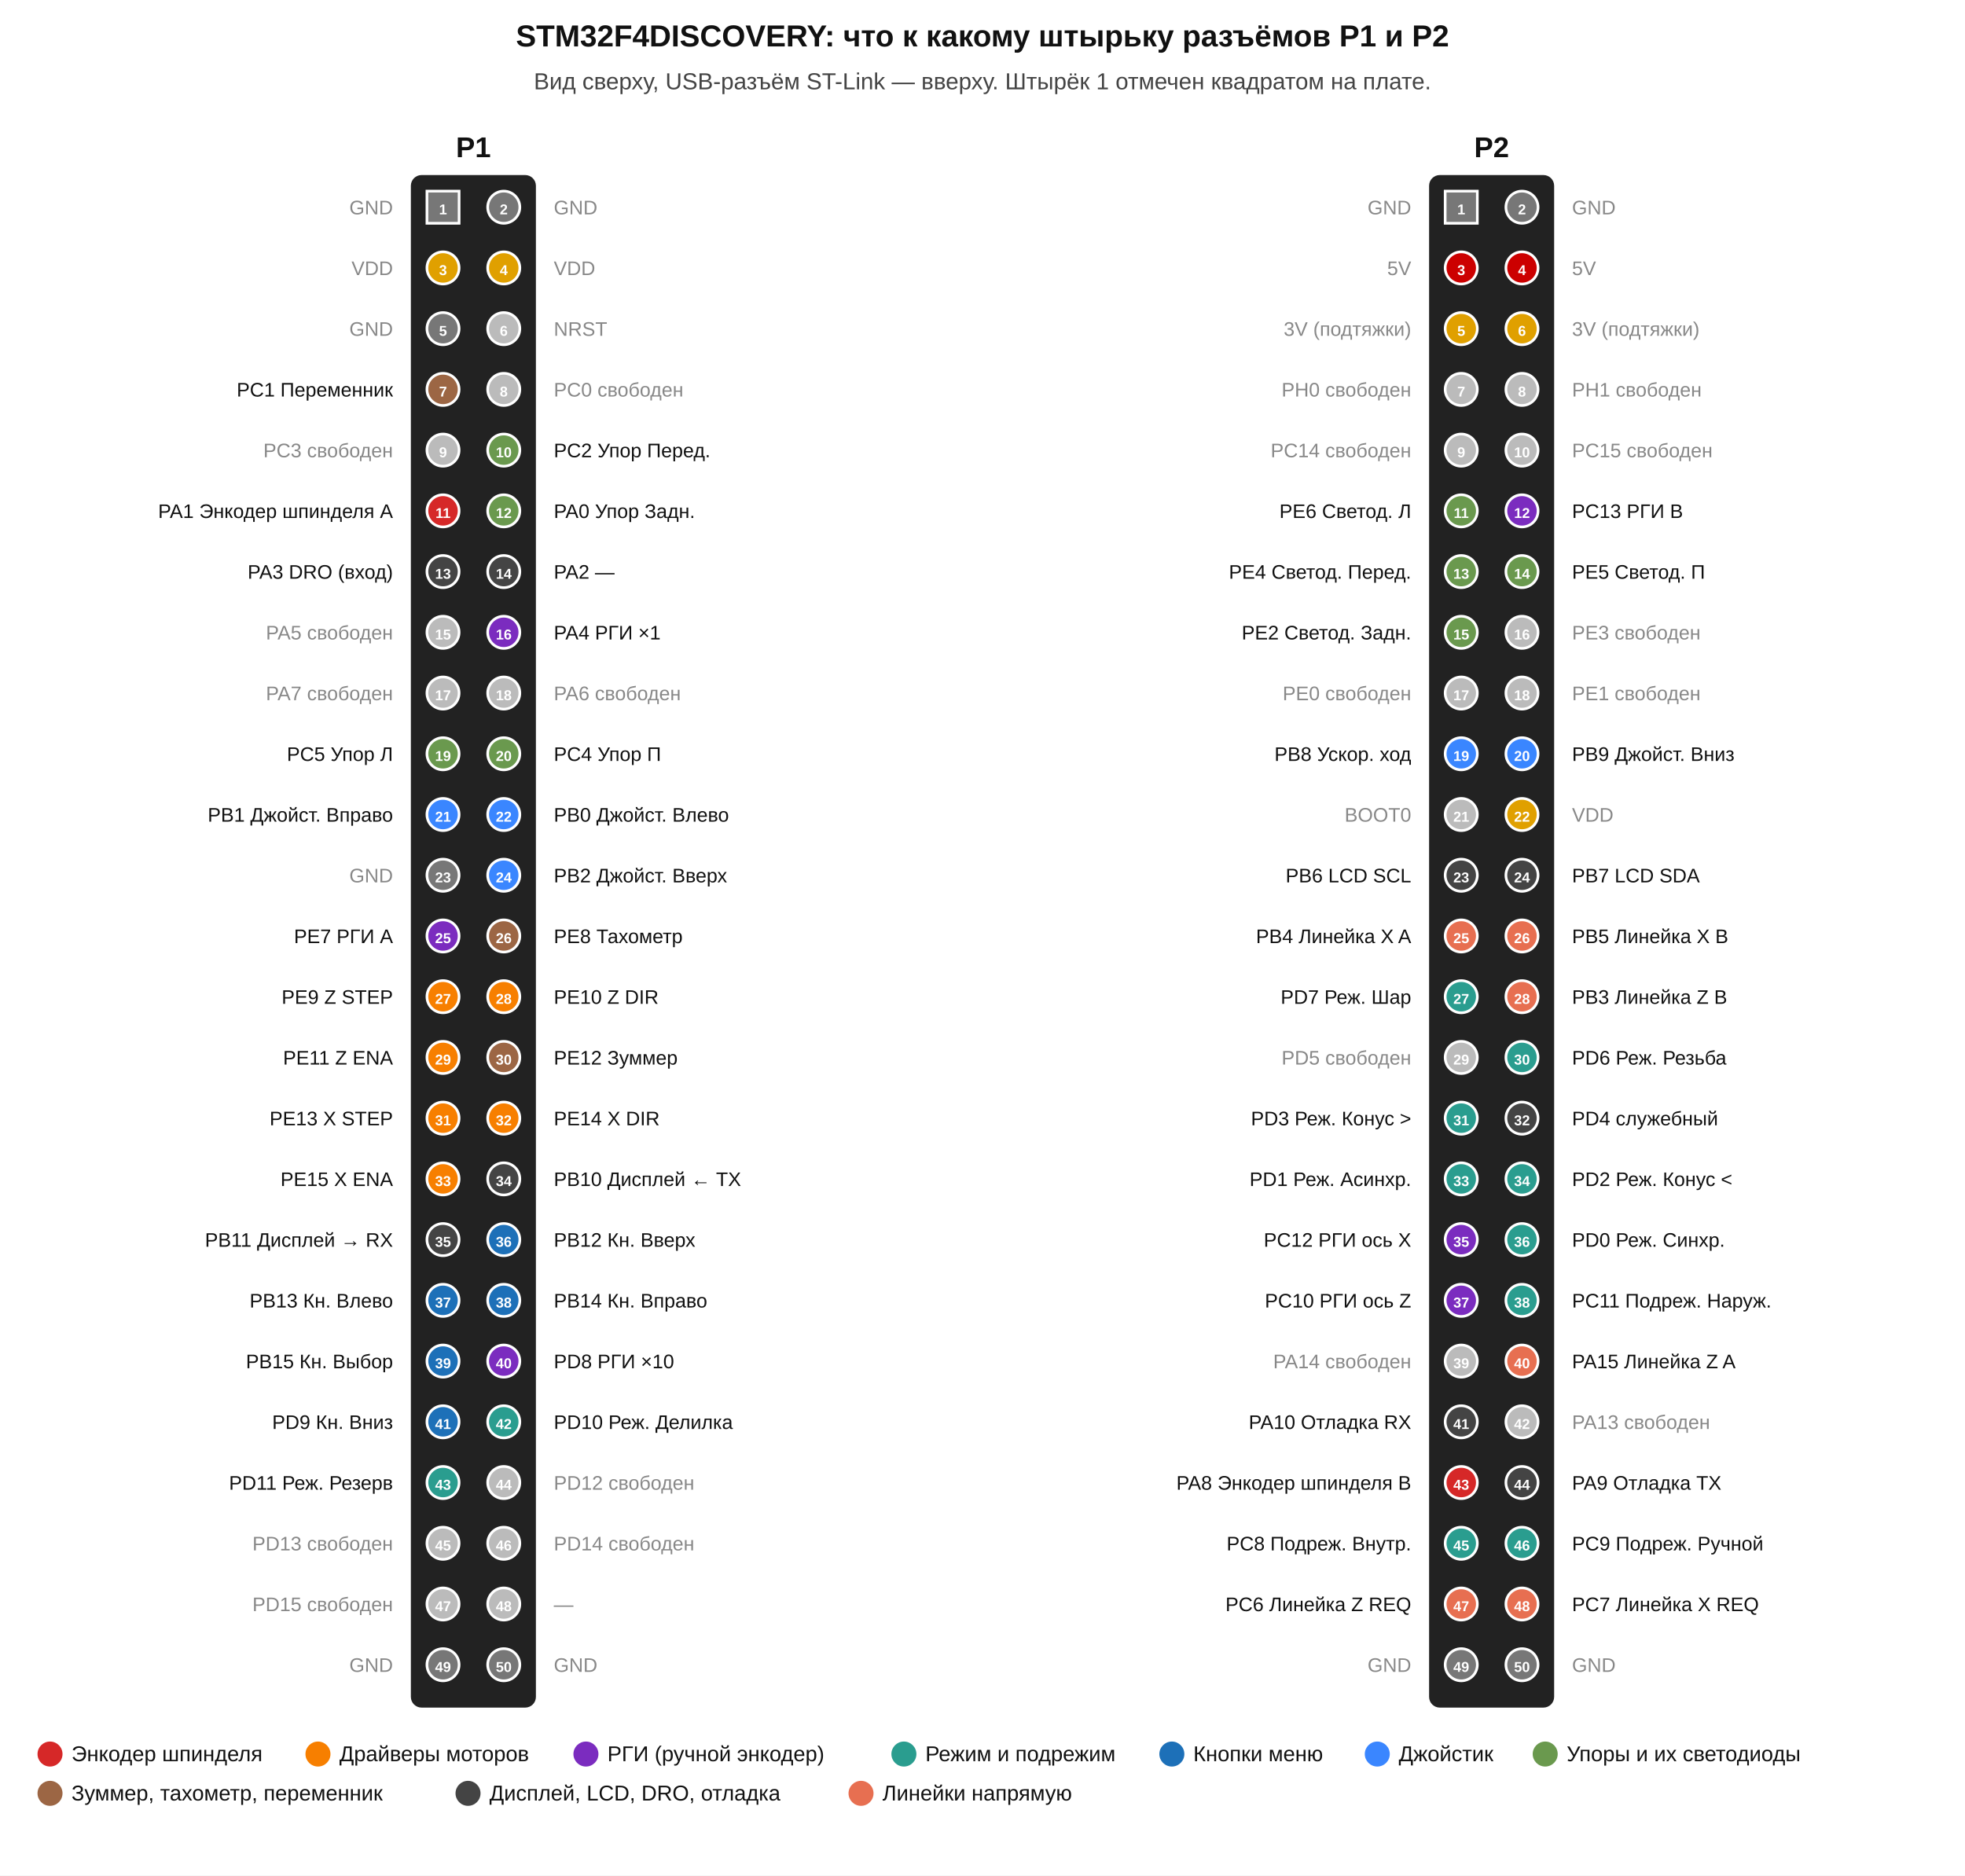
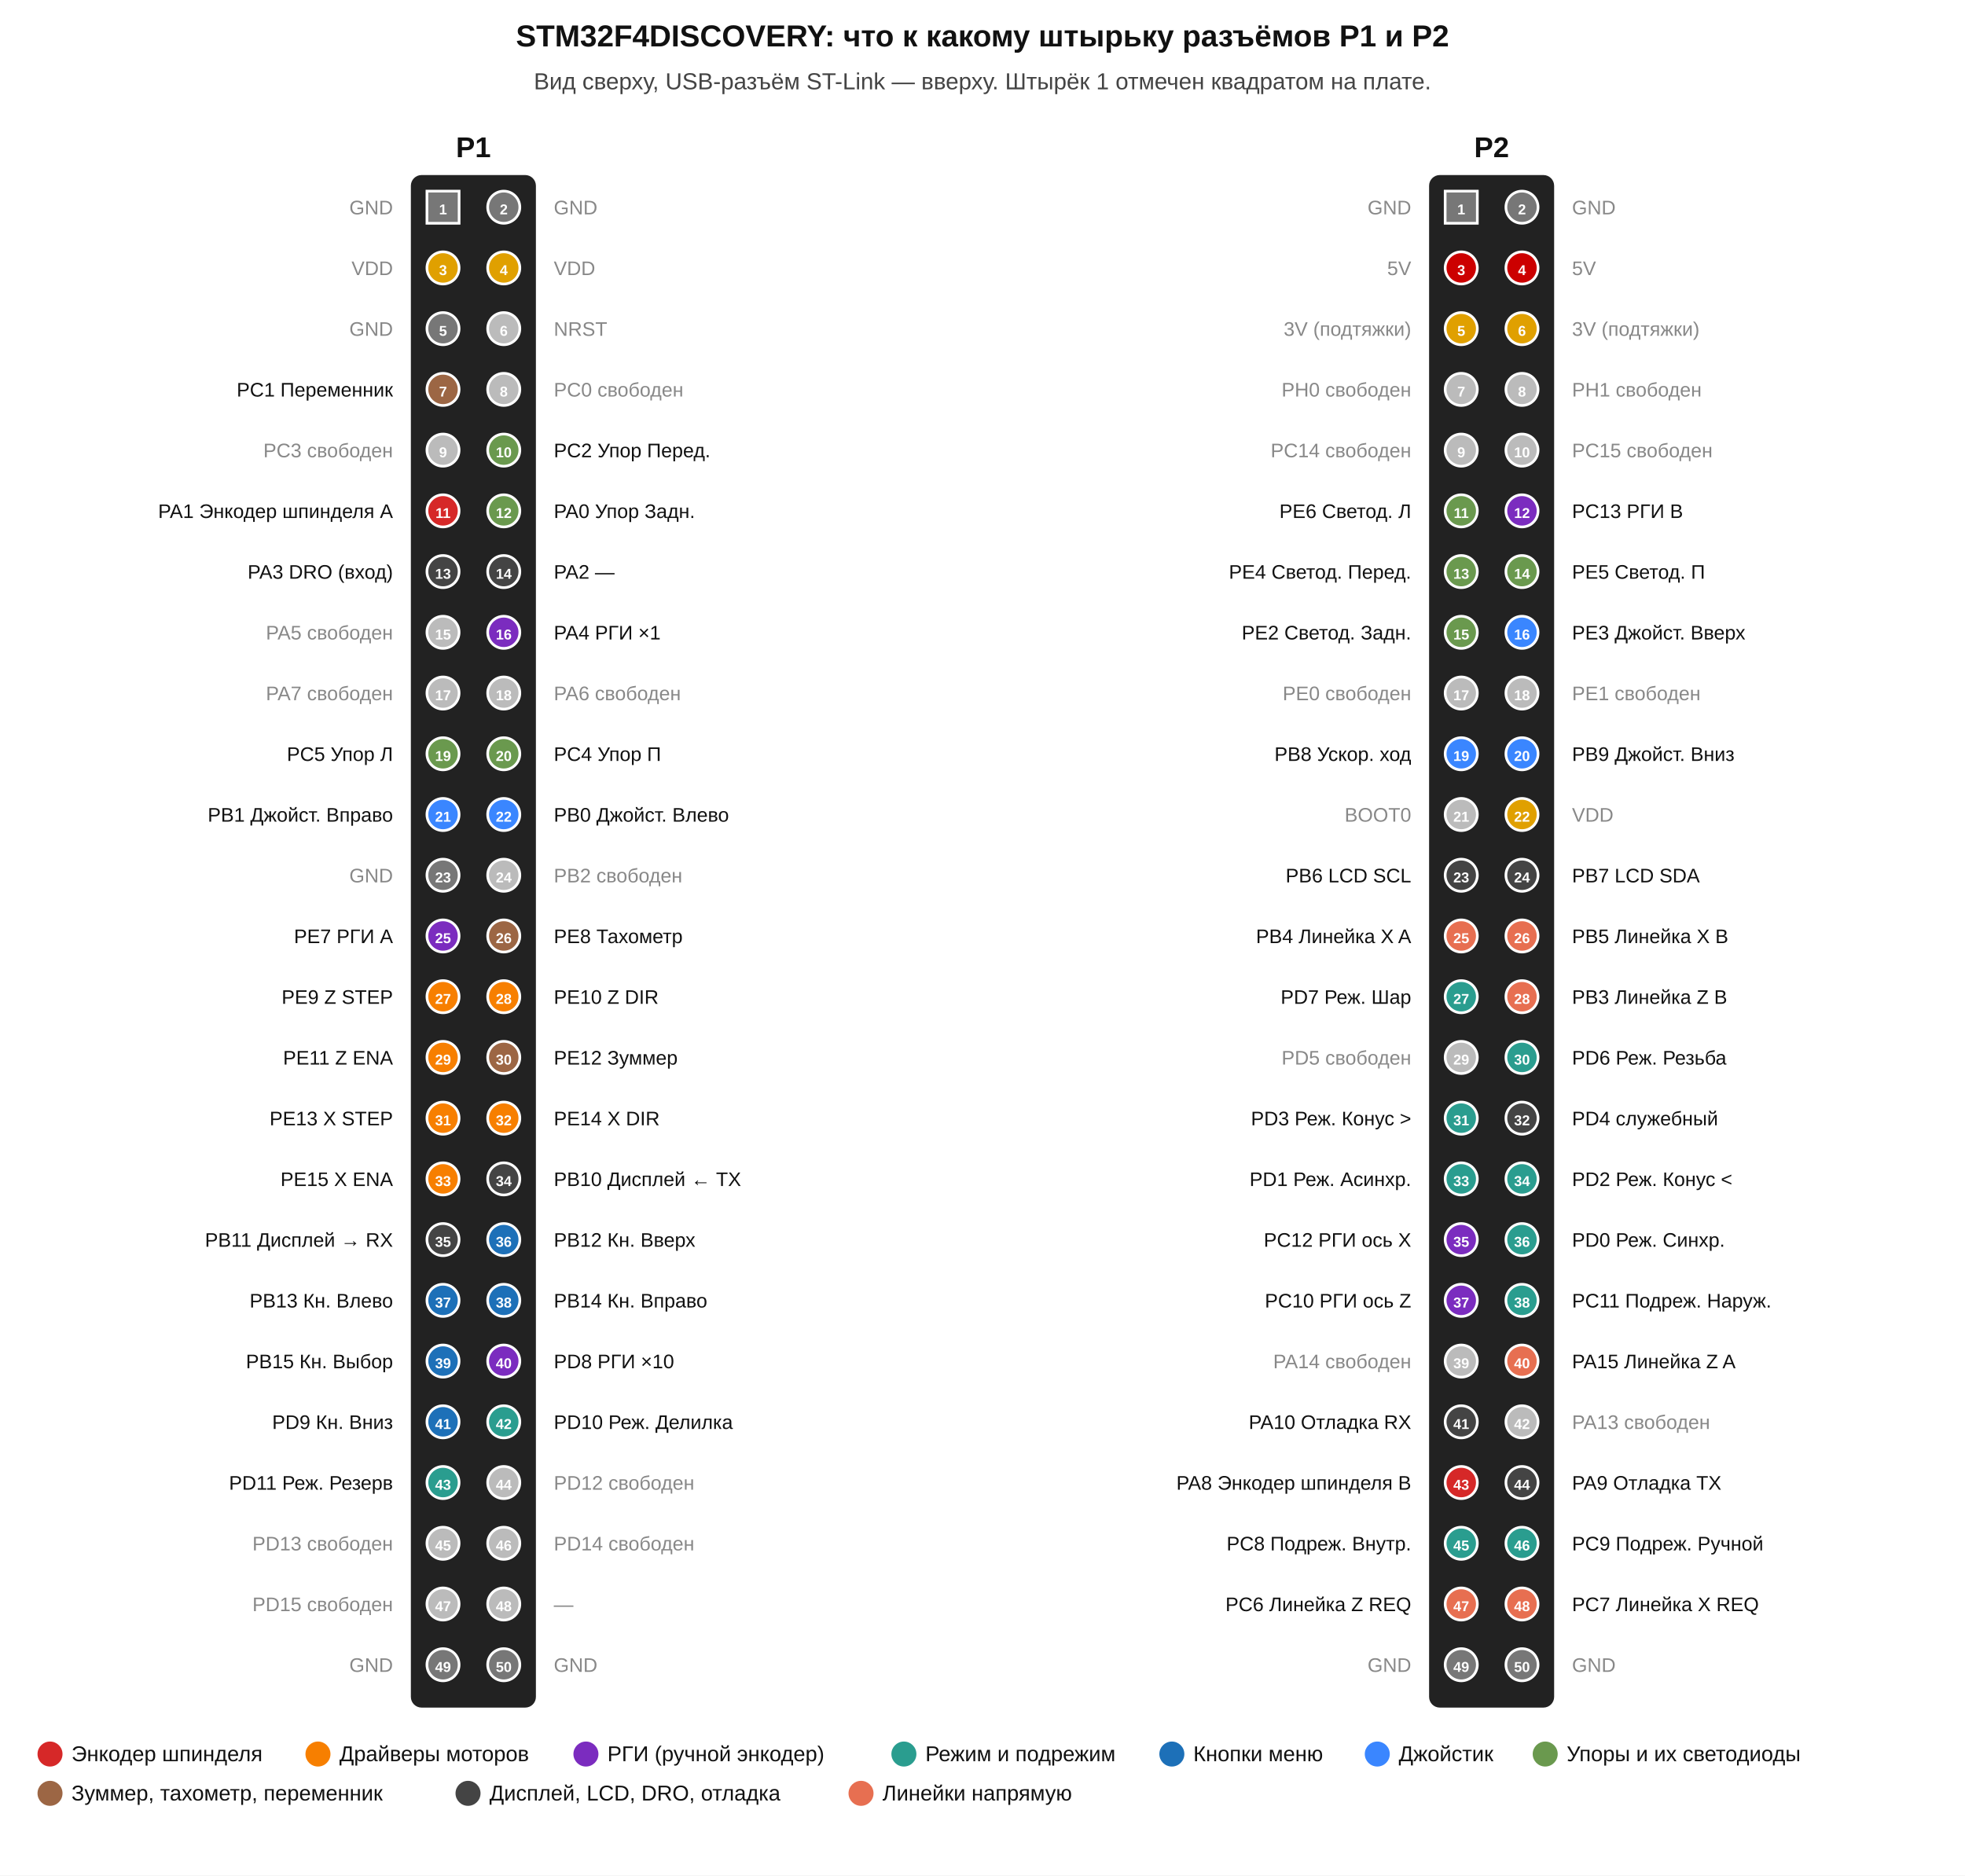
<svg xmlns="http://www.w3.org/2000/svg" width="1100" height="1050" viewBox="0 0 1100 1050">
  <rect width="100%" height="100%" fill="#fff" />
  <text x="550.0" y="26" font-family="Arial, sans-serif" font-size="17" font-weight="bold" text-anchor="middle" fill="#111">STM32F4DISCOVERY: что к какому штырьку разъёмов P1 и P2</text>
  <text x="550.0" y="50" font-family="Arial, sans-serif" font-size="13" text-anchor="middle" fill="#444">Вид сверху, USB-разъём ST-Link — вверху. Штырёк 1 отмечен квадратом на плате.</text>
  <rect x="230" y="98" width="70" height="858" rx="6" fill="#222" />
  <text x="265" y="88" font-family="Arial, sans-serif" font-size="16" font-weight="bold" text-anchor="middle" fill="#111">P1</text>
  <rect x="239" y="107" width="18" height="18" fill="#777" stroke="#fff" stroke-width="1.5" />
  <text x="248" y="120" font-family="Arial, sans-serif" font-size="8" font-weight="bold" text-anchor="middle" fill="#fff">1</text>
  <text x="220" y="120" font-family="Arial, sans-serif" font-size="11" text-anchor="end" fill="#888">GND</text>
  <circle cx="282" cy="116" r="9" fill="#777" stroke="#fff" stroke-width="1.5" />
  <text x="282" y="120" font-family="Arial, sans-serif" font-size="8" font-weight="bold" text-anchor="middle" fill="#fff">2</text>
  <text x="310" y="120" font-family="Arial, sans-serif" font-size="11" text-anchor="start" fill="#888">GND</text>
  <circle cx="248" cy="150" r="9" fill="#e0a000" stroke="#fff" stroke-width="1.5" />
  <text x="248" y="154" font-family="Arial, sans-serif" font-size="8" font-weight="bold" text-anchor="middle" fill="#fff">3</text>
  <text x="220" y="154" font-family="Arial, sans-serif" font-size="11" text-anchor="end" fill="#888">VDD</text>
  <circle cx="282" cy="150" r="9" fill="#e0a000" stroke="#fff" stroke-width="1.5" />
  <text x="282" y="154" font-family="Arial, sans-serif" font-size="8" font-weight="bold" text-anchor="middle" fill="#fff">4</text>
  <text x="310" y="154" font-family="Arial, sans-serif" font-size="11" text-anchor="start" fill="#888">VDD</text>
  <circle cx="248" cy="184" r="9" fill="#777" stroke="#fff" stroke-width="1.5" />
  <text x="248" y="188" font-family="Arial, sans-serif" font-size="8" font-weight="bold" text-anchor="middle" fill="#fff">5</text>
  <text x="220" y="188" font-family="Arial, sans-serif" font-size="11" text-anchor="end" fill="#888">GND</text>
  <circle cx="282" cy="184" r="9" fill="#bbb" stroke="#fff" stroke-width="1.5" />
  <text x="282" y="188" font-family="Arial, sans-serif" font-size="8" font-weight="bold" text-anchor="middle" fill="#fff">6</text>
  <text x="310" y="188" font-family="Arial, sans-serif" font-size="11" text-anchor="start" fill="#888">NRST</text>
  <circle cx="248" cy="218" r="9" fill="#9c6644" stroke="#fff" stroke-width="1.5" />
  <text x="248" y="222" font-family="Arial, sans-serif" font-size="8" font-weight="bold" text-anchor="middle" fill="#fff">7</text>
  <text x="220" y="222" font-family="Arial, sans-serif" font-size="11" text-anchor="end" fill="#111">PC1 Переменник</text>
  <circle cx="282" cy="218" r="9" fill="#bbb" stroke="#fff" stroke-width="1.5" />
  <text x="282" y="222" font-family="Arial, sans-serif" font-size="8" font-weight="bold" text-anchor="middle" fill="#fff">8</text>
  <text x="310" y="222" font-family="Arial, sans-serif" font-size="11" text-anchor="start" fill="#888">PC0 свободен</text>
  <circle cx="248" cy="252" r="9" fill="#bbb" stroke="#fff" stroke-width="1.5" />
  <text x="248" y="256" font-family="Arial, sans-serif" font-size="8" font-weight="bold" text-anchor="middle" fill="#fff">9</text>
  <text x="220" y="256" font-family="Arial, sans-serif" font-size="11" text-anchor="end" fill="#888">PC3 свободен</text>
  <circle cx="282" cy="252" r="9" fill="#6a994e" stroke="#fff" stroke-width="1.5" />
  <text x="282" y="256" font-family="Arial, sans-serif" font-size="8" font-weight="bold" text-anchor="middle" fill="#fff">10</text>
  <text x="310" y="256" font-family="Arial, sans-serif" font-size="11" text-anchor="start" fill="#111">PC2 Упор Перед.</text>
  <circle cx="248" cy="286" r="9" fill="#d62828" stroke="#fff" stroke-width="1.5" />
  <text x="248" y="290" font-family="Arial, sans-serif" font-size="8" font-weight="bold" text-anchor="middle" fill="#fff">11</text>
  <text x="220" y="290" font-family="Arial, sans-serif" font-size="11" text-anchor="end" fill="#111">PA1 Энкодер шпинделя A</text>
  <circle cx="282" cy="286" r="9" fill="#6a994e" stroke="#fff" stroke-width="1.5" />
  <text x="282" y="290" font-family="Arial, sans-serif" font-size="8" font-weight="bold" text-anchor="middle" fill="#fff">12</text>
  <text x="310" y="290" font-family="Arial, sans-serif" font-size="11" text-anchor="start" fill="#111">PA0 Упор Задн.</text>
  <circle cx="248" cy="320" r="9" fill="#444444" stroke="#fff" stroke-width="1.5" />
  <text x="248" y="324" font-family="Arial, sans-serif" font-size="8" font-weight="bold" text-anchor="middle" fill="#fff">13</text>
  <text x="220" y="324" font-family="Arial, sans-serif" font-size="11" text-anchor="end" fill="#111">PA3 DRO (вход)</text>
  <circle cx="282" cy="320" r="9" fill="#444444" stroke="#fff" stroke-width="1.5" />
  <text x="282" y="324" font-family="Arial, sans-serif" font-size="8" font-weight="bold" text-anchor="middle" fill="#fff">14</text>
  <text x="310" y="324" font-family="Arial, sans-serif" font-size="11" text-anchor="start" fill="#111">PA2 —</text>
  <circle cx="248" cy="354" r="9" fill="#bbb" stroke="#fff" stroke-width="1.5" />
  <text x="248" y="358" font-family="Arial, sans-serif" font-size="8" font-weight="bold" text-anchor="middle" fill="#fff">15</text>
  <text x="220" y="358" font-family="Arial, sans-serif" font-size="11" text-anchor="end" fill="#888">PA5 свободен</text>
  <circle cx="282" cy="354" r="9" fill="#7b2cbf" stroke="#fff" stroke-width="1.5" />
  <text x="282" y="358" font-family="Arial, sans-serif" font-size="8" font-weight="bold" text-anchor="middle" fill="#fff">16</text>
  <text x="310" y="358" font-family="Arial, sans-serif" font-size="11" text-anchor="start" fill="#111">PA4 РГИ ×1</text>
  <circle cx="248" cy="388" r="9" fill="#bbb" stroke="#fff" stroke-width="1.5" />
  <text x="248" y="392" font-family="Arial, sans-serif" font-size="8" font-weight="bold" text-anchor="middle" fill="#fff">17</text>
  <text x="220" y="392" font-family="Arial, sans-serif" font-size="11" text-anchor="end" fill="#888">PA7 свободен</text>
  <circle cx="282" cy="388" r="9" fill="#bbb" stroke="#fff" stroke-width="1.5" />
  <text x="282" y="392" font-family="Arial, sans-serif" font-size="8" font-weight="bold" text-anchor="middle" fill="#fff">18</text>
  <text x="310" y="392" font-family="Arial, sans-serif" font-size="11" text-anchor="start" fill="#888">PA6 свободен</text>
  <circle cx="248" cy="422" r="9" fill="#6a994e" stroke="#fff" stroke-width="1.5" />
  <text x="248" y="426" font-family="Arial, sans-serif" font-size="8" font-weight="bold" text-anchor="middle" fill="#fff">19</text>
  <text x="220" y="426" font-family="Arial, sans-serif" font-size="11" text-anchor="end" fill="#111">PC5 Упор Л</text>
  <circle cx="282" cy="422" r="9" fill="#6a994e" stroke="#fff" stroke-width="1.5" />
  <text x="282" y="426" font-family="Arial, sans-serif" font-size="8" font-weight="bold" text-anchor="middle" fill="#fff">20</text>
  <text x="310" y="426" font-family="Arial, sans-serif" font-size="11" text-anchor="start" fill="#111">PC4 Упор П</text>
  <circle cx="248" cy="456" r="9" fill="#3a86ff" stroke="#fff" stroke-width="1.5" />
  <text x="248" y="460" font-family="Arial, sans-serif" font-size="8" font-weight="bold" text-anchor="middle" fill="#fff">21</text>
  <text x="220" y="460" font-family="Arial, sans-serif" font-size="11" text-anchor="end" fill="#111">PB1 Джойст. Вправо</text>
  <circle cx="282" cy="456" r="9" fill="#3a86ff" stroke="#fff" stroke-width="1.5" />
  <text x="282" y="460" font-family="Arial, sans-serif" font-size="8" font-weight="bold" text-anchor="middle" fill="#fff">22</text>
  <text x="310" y="460" font-family="Arial, sans-serif" font-size="11" text-anchor="start" fill="#111">PB0 Джойст. Влево</text>
  <circle cx="248" cy="490" r="9" fill="#777" stroke="#fff" stroke-width="1.5" />
  <text x="248" y="494" font-family="Arial, sans-serif" font-size="8" font-weight="bold" text-anchor="middle" fill="#fff">23</text>
  <text x="220" y="494" font-family="Arial, sans-serif" font-size="11" text-anchor="end" fill="#888">GND</text>
-   <circle cx="282" cy="490" r="9" fill="#3a86ff" stroke="#fff" stroke-width="1.5" />
+   <circle cx="282" cy="490" r="9" fill="#bbb" stroke="#fff" stroke-width="1.5" />
  <text x="282" y="494" font-family="Arial, sans-serif" font-size="8" font-weight="bold" text-anchor="middle" fill="#fff">24</text>
-   <text x="310" y="494" font-family="Arial, sans-serif" font-size="11" text-anchor="start" fill="#111">PB2 Джойст. Вверх</text>
+   <text x="310" y="494" font-family="Arial, sans-serif" font-size="11" text-anchor="start" fill="#888">PB2 свободен</text>
  <circle cx="248" cy="524" r="9" fill="#7b2cbf" stroke="#fff" stroke-width="1.5" />
  <text x="248" y="528" font-family="Arial, sans-serif" font-size="8" font-weight="bold" text-anchor="middle" fill="#fff">25</text>
  <text x="220" y="528" font-family="Arial, sans-serif" font-size="11" text-anchor="end" fill="#111">PE7 РГИ A</text>
  <circle cx="282" cy="524" r="9" fill="#9c6644" stroke="#fff" stroke-width="1.5" />
  <text x="282" y="528" font-family="Arial, sans-serif" font-size="8" font-weight="bold" text-anchor="middle" fill="#fff">26</text>
  <text x="310" y="528" font-family="Arial, sans-serif" font-size="11" text-anchor="start" fill="#111">PE8 Тахометр</text>
  <circle cx="248" cy="558" r="9" fill="#f77f00" stroke="#fff" stroke-width="1.5" />
  <text x="248" y="562" font-family="Arial, sans-serif" font-size="8" font-weight="bold" text-anchor="middle" fill="#fff">27</text>
  <text x="220" y="562" font-family="Arial, sans-serif" font-size="11" text-anchor="end" fill="#111">PE9 Z STEP</text>
  <circle cx="282" cy="558" r="9" fill="#f77f00" stroke="#fff" stroke-width="1.5" />
  <text x="282" y="562" font-family="Arial, sans-serif" font-size="8" font-weight="bold" text-anchor="middle" fill="#fff">28</text>
  <text x="310" y="562" font-family="Arial, sans-serif" font-size="11" text-anchor="start" fill="#111">PE10 Z DIR</text>
  <circle cx="248" cy="592" r="9" fill="#f77f00" stroke="#fff" stroke-width="1.5" />
  <text x="248" y="596" font-family="Arial, sans-serif" font-size="8" font-weight="bold" text-anchor="middle" fill="#fff">29</text>
  <text x="220" y="596" font-family="Arial, sans-serif" font-size="11" text-anchor="end" fill="#111">PE11 Z ENA</text>
  <circle cx="282" cy="592" r="9" fill="#9c6644" stroke="#fff" stroke-width="1.5" />
  <text x="282" y="596" font-family="Arial, sans-serif" font-size="8" font-weight="bold" text-anchor="middle" fill="#fff">30</text>
  <text x="310" y="596" font-family="Arial, sans-serif" font-size="11" text-anchor="start" fill="#111">PE12 Зуммер</text>
  <circle cx="248" cy="626" r="9" fill="#f77f00" stroke="#fff" stroke-width="1.5" />
  <text x="248" y="630" font-family="Arial, sans-serif" font-size="8" font-weight="bold" text-anchor="middle" fill="#fff">31</text>
  <text x="220" y="630" font-family="Arial, sans-serif" font-size="11" text-anchor="end" fill="#111">PE13 X STEP</text>
  <circle cx="282" cy="626" r="9" fill="#f77f00" stroke="#fff" stroke-width="1.5" />
  <text x="282" y="630" font-family="Arial, sans-serif" font-size="8" font-weight="bold" text-anchor="middle" fill="#fff">32</text>
  <text x="310" y="630" font-family="Arial, sans-serif" font-size="11" text-anchor="start" fill="#111">PE14 X DIR</text>
  <circle cx="248" cy="660" r="9" fill="#f77f00" stroke="#fff" stroke-width="1.5" />
  <text x="248" y="664" font-family="Arial, sans-serif" font-size="8" font-weight="bold" text-anchor="middle" fill="#fff">33</text>
  <text x="220" y="664" font-family="Arial, sans-serif" font-size="11" text-anchor="end" fill="#111">PE15 X ENA</text>
  <circle cx="282" cy="660" r="9" fill="#444444" stroke="#fff" stroke-width="1.5" />
  <text x="282" y="664" font-family="Arial, sans-serif" font-size="8" font-weight="bold" text-anchor="middle" fill="#fff">34</text>
  <text x="310" y="664" font-family="Arial, sans-serif" font-size="11" text-anchor="start" fill="#111">PB10 Дисплей ← TX</text>
  <circle cx="248" cy="694" r="9" fill="#444444" stroke="#fff" stroke-width="1.5" />
  <text x="248" y="698" font-family="Arial, sans-serif" font-size="8" font-weight="bold" text-anchor="middle" fill="#fff">35</text>
  <text x="220" y="698" font-family="Arial, sans-serif" font-size="11" text-anchor="end" fill="#111">PB11 Дисплей → RX</text>
  <circle cx="282" cy="694" r="9" fill="#1d70b8" stroke="#fff" stroke-width="1.5" />
  <text x="282" y="698" font-family="Arial, sans-serif" font-size="8" font-weight="bold" text-anchor="middle" fill="#fff">36</text>
  <text x="310" y="698" font-family="Arial, sans-serif" font-size="11" text-anchor="start" fill="#111">PB12 Кн. Вверх</text>
  <circle cx="248" cy="728" r="9" fill="#1d70b8" stroke="#fff" stroke-width="1.5" />
  <text x="248" y="732" font-family="Arial, sans-serif" font-size="8" font-weight="bold" text-anchor="middle" fill="#fff">37</text>
  <text x="220" y="732" font-family="Arial, sans-serif" font-size="11" text-anchor="end" fill="#111">PB13 Кн. Влево</text>
  <circle cx="282" cy="728" r="9" fill="#1d70b8" stroke="#fff" stroke-width="1.5" />
  <text x="282" y="732" font-family="Arial, sans-serif" font-size="8" font-weight="bold" text-anchor="middle" fill="#fff">38</text>
  <text x="310" y="732" font-family="Arial, sans-serif" font-size="11" text-anchor="start" fill="#111">PB14 Кн. Вправо</text>
  <circle cx="248" cy="762" r="9" fill="#1d70b8" stroke="#fff" stroke-width="1.5" />
  <text x="248" y="766" font-family="Arial, sans-serif" font-size="8" font-weight="bold" text-anchor="middle" fill="#fff">39</text>
  <text x="220" y="766" font-family="Arial, sans-serif" font-size="11" text-anchor="end" fill="#111">PB15 Кн. Выбор</text>
  <circle cx="282" cy="762" r="9" fill="#7b2cbf" stroke="#fff" stroke-width="1.5" />
  <text x="282" y="766" font-family="Arial, sans-serif" font-size="8" font-weight="bold" text-anchor="middle" fill="#fff">40</text>
  <text x="310" y="766" font-family="Arial, sans-serif" font-size="11" text-anchor="start" fill="#111">PD8 РГИ ×10</text>
  <circle cx="248" cy="796" r="9" fill="#1d70b8" stroke="#fff" stroke-width="1.5" />
  <text x="248" y="800" font-family="Arial, sans-serif" font-size="8" font-weight="bold" text-anchor="middle" fill="#fff">41</text>
  <text x="220" y="800" font-family="Arial, sans-serif" font-size="11" text-anchor="end" fill="#111">PD9 Кн. Вниз</text>
  <circle cx="282" cy="796" r="9" fill="#2a9d8f" stroke="#fff" stroke-width="1.5" />
  <text x="282" y="800" font-family="Arial, sans-serif" font-size="8" font-weight="bold" text-anchor="middle" fill="#fff">42</text>
  <text x="310" y="800" font-family="Arial, sans-serif" font-size="11" text-anchor="start" fill="#111">PD10 Реж. Делилка</text>
  <circle cx="248" cy="830" r="9" fill="#2a9d8f" stroke="#fff" stroke-width="1.5" />
  <text x="248" y="834" font-family="Arial, sans-serif" font-size="8" font-weight="bold" text-anchor="middle" fill="#fff">43</text>
  <text x="220" y="834" font-family="Arial, sans-serif" font-size="11" text-anchor="end" fill="#111">PD11 Реж. Резерв</text>
  <circle cx="282" cy="830" r="9" fill="#bbb" stroke="#fff" stroke-width="1.5" />
  <text x="282" y="834" font-family="Arial, sans-serif" font-size="8" font-weight="bold" text-anchor="middle" fill="#fff">44</text>
  <text x="310" y="834" font-family="Arial, sans-serif" font-size="11" text-anchor="start" fill="#888">PD12 свободен</text>
  <circle cx="248" cy="864" r="9" fill="#bbb" stroke="#fff" stroke-width="1.5" />
  <text x="248" y="868" font-family="Arial, sans-serif" font-size="8" font-weight="bold" text-anchor="middle" fill="#fff">45</text>
  <text x="220" y="868" font-family="Arial, sans-serif" font-size="11" text-anchor="end" fill="#888">PD13 свободен</text>
  <circle cx="282" cy="864" r="9" fill="#bbb" stroke="#fff" stroke-width="1.5" />
  <text x="282" y="868" font-family="Arial, sans-serif" font-size="8" font-weight="bold" text-anchor="middle" fill="#fff">46</text>
  <text x="310" y="868" font-family="Arial, sans-serif" font-size="11" text-anchor="start" fill="#888">PD14 свободен</text>
  <circle cx="248" cy="898" r="9" fill="#bbb" stroke="#fff" stroke-width="1.5" />
  <text x="248" y="902" font-family="Arial, sans-serif" font-size="8" font-weight="bold" text-anchor="middle" fill="#fff">47</text>
  <text x="220" y="902" font-family="Arial, sans-serif" font-size="11" text-anchor="end" fill="#888">PD15 свободен</text>
  <circle cx="282" cy="898" r="9" fill="#bbb" stroke="#fff" stroke-width="1.5" />
  <text x="282" y="902" font-family="Arial, sans-serif" font-size="8" font-weight="bold" text-anchor="middle" fill="#fff">48</text>
  <text x="310" y="902" font-family="Arial, sans-serif" font-size="11" text-anchor="start" fill="#888">—</text>
  <circle cx="248" cy="932" r="9" fill="#777" stroke="#fff" stroke-width="1.5" />
  <text x="248" y="936" font-family="Arial, sans-serif" font-size="8" font-weight="bold" text-anchor="middle" fill="#fff">49</text>
  <text x="220" y="936" font-family="Arial, sans-serif" font-size="11" text-anchor="end" fill="#888">GND</text>
  <circle cx="282" cy="932" r="9" fill="#777" stroke="#fff" stroke-width="1.5" />
  <text x="282" y="936" font-family="Arial, sans-serif" font-size="8" font-weight="bold" text-anchor="middle" fill="#fff">50</text>
  <text x="310" y="936" font-family="Arial, sans-serif" font-size="11" text-anchor="start" fill="#888">GND</text>
  <rect x="800" y="98" width="70" height="858" rx="6" fill="#222" />
  <text x="835" y="88" font-family="Arial, sans-serif" font-size="16" font-weight="bold" text-anchor="middle" fill="#111">P2</text>
  <rect x="809" y="107" width="18" height="18" fill="#777" stroke="#fff" stroke-width="1.5" />
  <text x="818" y="120" font-family="Arial, sans-serif" font-size="8" font-weight="bold" text-anchor="middle" fill="#fff">1</text>
  <text x="790" y="120" font-family="Arial, sans-serif" font-size="11" text-anchor="end" fill="#888">GND</text>
  <circle cx="852" cy="116" r="9" fill="#777" stroke="#fff" stroke-width="1.5" />
  <text x="852" y="120" font-family="Arial, sans-serif" font-size="8" font-weight="bold" text-anchor="middle" fill="#fff">2</text>
  <text x="880" y="120" font-family="Arial, sans-serif" font-size="11" text-anchor="start" fill="#888">GND</text>
  <circle cx="818" cy="150" r="9" fill="#c00" stroke="#fff" stroke-width="1.5" />
  <text x="818" y="154" font-family="Arial, sans-serif" font-size="8" font-weight="bold" text-anchor="middle" fill="#fff">3</text>
  <text x="790" y="154" font-family="Arial, sans-serif" font-size="11" text-anchor="end" fill="#888">5V</text>
  <circle cx="852" cy="150" r="9" fill="#c00" stroke="#fff" stroke-width="1.5" />
  <text x="852" y="154" font-family="Arial, sans-serif" font-size="8" font-weight="bold" text-anchor="middle" fill="#fff">4</text>
  <text x="880" y="154" font-family="Arial, sans-serif" font-size="11" text-anchor="start" fill="#888">5V</text>
  <circle cx="818" cy="184" r="9" fill="#e0a000" stroke="#fff" stroke-width="1.5" />
  <text x="818" y="188" font-family="Arial, sans-serif" font-size="8" font-weight="bold" text-anchor="middle" fill="#fff">5</text>
  <text x="790" y="188" font-family="Arial, sans-serif" font-size="11" text-anchor="end" fill="#888">3V (подтяжки)</text>
  <circle cx="852" cy="184" r="9" fill="#e0a000" stroke="#fff" stroke-width="1.5" />
  <text x="852" y="188" font-family="Arial, sans-serif" font-size="8" font-weight="bold" text-anchor="middle" fill="#fff">6</text>
  <text x="880" y="188" font-family="Arial, sans-serif" font-size="11" text-anchor="start" fill="#888">3V (подтяжки)</text>
  <circle cx="818" cy="218" r="9" fill="#bbb" stroke="#fff" stroke-width="1.5" />
  <text x="818" y="222" font-family="Arial, sans-serif" font-size="8" font-weight="bold" text-anchor="middle" fill="#fff">7</text>
  <text x="790" y="222" font-family="Arial, sans-serif" font-size="11" text-anchor="end" fill="#888">PH0 свободен</text>
  <circle cx="852" cy="218" r="9" fill="#bbb" stroke="#fff" stroke-width="1.5" />
  <text x="852" y="222" font-family="Arial, sans-serif" font-size="8" font-weight="bold" text-anchor="middle" fill="#fff">8</text>
  <text x="880" y="222" font-family="Arial, sans-serif" font-size="11" text-anchor="start" fill="#888">PH1 свободен</text>
  <circle cx="818" cy="252" r="9" fill="#bbb" stroke="#fff" stroke-width="1.5" />
  <text x="818" y="256" font-family="Arial, sans-serif" font-size="8" font-weight="bold" text-anchor="middle" fill="#fff">9</text>
  <text x="790" y="256" font-family="Arial, sans-serif" font-size="11" text-anchor="end" fill="#888">PC14 свободен</text>
  <circle cx="852" cy="252" r="9" fill="#bbb" stroke="#fff" stroke-width="1.5" />
  <text x="852" y="256" font-family="Arial, sans-serif" font-size="8" font-weight="bold" text-anchor="middle" fill="#fff">10</text>
  <text x="880" y="256" font-family="Arial, sans-serif" font-size="11" text-anchor="start" fill="#888">PC15 свободен</text>
  <circle cx="818" cy="286" r="9" fill="#6a994e" stroke="#fff" stroke-width="1.5" />
  <text x="818" y="290" font-family="Arial, sans-serif" font-size="8" font-weight="bold" text-anchor="middle" fill="#fff">11</text>
  <text x="790" y="290" font-family="Arial, sans-serif" font-size="11" text-anchor="end" fill="#111">PE6 Светод. Л</text>
  <circle cx="852" cy="286" r="9" fill="#7b2cbf" stroke="#fff" stroke-width="1.5" />
  <text x="852" y="290" font-family="Arial, sans-serif" font-size="8" font-weight="bold" text-anchor="middle" fill="#fff">12</text>
  <text x="880" y="290" font-family="Arial, sans-serif" font-size="11" text-anchor="start" fill="#111">PC13 РГИ B</text>
  <circle cx="818" cy="320" r="9" fill="#6a994e" stroke="#fff" stroke-width="1.5" />
  <text x="818" y="324" font-family="Arial, sans-serif" font-size="8" font-weight="bold" text-anchor="middle" fill="#fff">13</text>
  <text x="790" y="324" font-family="Arial, sans-serif" font-size="11" text-anchor="end" fill="#111">PE4 Светод. Перед.</text>
  <circle cx="852" cy="320" r="9" fill="#6a994e" stroke="#fff" stroke-width="1.5" />
  <text x="852" y="324" font-family="Arial, sans-serif" font-size="8" font-weight="bold" text-anchor="middle" fill="#fff">14</text>
  <text x="880" y="324" font-family="Arial, sans-serif" font-size="11" text-anchor="start" fill="#111">PE5 Светод. П</text>
  <circle cx="818" cy="354" r="9" fill="#6a994e" stroke="#fff" stroke-width="1.5" />
  <text x="818" y="358" font-family="Arial, sans-serif" font-size="8" font-weight="bold" text-anchor="middle" fill="#fff">15</text>
  <text x="790" y="358" font-family="Arial, sans-serif" font-size="11" text-anchor="end" fill="#111">PE2 Светод. Задн.</text>
-   <circle cx="852" cy="354" r="9" fill="#bbb" stroke="#fff" stroke-width="1.5" />
+   <circle cx="852" cy="354" r="9" fill="#3a86ff" stroke="#fff" stroke-width="1.5" />
  <text x="852" y="358" font-family="Arial, sans-serif" font-size="8" font-weight="bold" text-anchor="middle" fill="#fff">16</text>
-   <text x="880" y="358" font-family="Arial, sans-serif" font-size="11" text-anchor="start" fill="#888">PE3 свободен</text>
+   <text x="880" y="358" font-family="Arial, sans-serif" font-size="11" text-anchor="start" fill="#111">PE3 Джойст. Вверх</text>
  <circle cx="818" cy="388" r="9" fill="#bbb" stroke="#fff" stroke-width="1.5" />
  <text x="818" y="392" font-family="Arial, sans-serif" font-size="8" font-weight="bold" text-anchor="middle" fill="#fff">17</text>
  <text x="790" y="392" font-family="Arial, sans-serif" font-size="11" text-anchor="end" fill="#888">PE0 свободен</text>
  <circle cx="852" cy="388" r="9" fill="#bbb" stroke="#fff" stroke-width="1.5" />
  <text x="852" y="392" font-family="Arial, sans-serif" font-size="8" font-weight="bold" text-anchor="middle" fill="#fff">18</text>
  <text x="880" y="392" font-family="Arial, sans-serif" font-size="11" text-anchor="start" fill="#888">PE1 свободен</text>
  <circle cx="818" cy="422" r="9" fill="#3a86ff" stroke="#fff" stroke-width="1.5" />
  <text x="818" y="426" font-family="Arial, sans-serif" font-size="8" font-weight="bold" text-anchor="middle" fill="#fff">19</text>
  <text x="790" y="426" font-family="Arial, sans-serif" font-size="11" text-anchor="end" fill="#111">PB8 Ускор. ход</text>
  <circle cx="852" cy="422" r="9" fill="#3a86ff" stroke="#fff" stroke-width="1.5" />
  <text x="852" y="426" font-family="Arial, sans-serif" font-size="8" font-weight="bold" text-anchor="middle" fill="#fff">20</text>
  <text x="880" y="426" font-family="Arial, sans-serif" font-size="11" text-anchor="start" fill="#111">PB9 Джойст. Вниз</text>
  <circle cx="818" cy="456" r="9" fill="#bbb" stroke="#fff" stroke-width="1.5" />
  <text x="818" y="460" font-family="Arial, sans-serif" font-size="8" font-weight="bold" text-anchor="middle" fill="#fff">21</text>
  <text x="790" y="460" font-family="Arial, sans-serif" font-size="11" text-anchor="end" fill="#888">BOOT0</text>
  <circle cx="852" cy="456" r="9" fill="#e0a000" stroke="#fff" stroke-width="1.5" />
  <text x="852" y="460" font-family="Arial, sans-serif" font-size="8" font-weight="bold" text-anchor="middle" fill="#fff">22</text>
  <text x="880" y="460" font-family="Arial, sans-serif" font-size="11" text-anchor="start" fill="#888">VDD</text>
  <circle cx="818" cy="490" r="9" fill="#444444" stroke="#fff" stroke-width="1.5" />
  <text x="818" y="494" font-family="Arial, sans-serif" font-size="8" font-weight="bold" text-anchor="middle" fill="#fff">23</text>
  <text x="790" y="494" font-family="Arial, sans-serif" font-size="11" text-anchor="end" fill="#111">PB6 LCD SCL</text>
  <circle cx="852" cy="490" r="9" fill="#444444" stroke="#fff" stroke-width="1.5" />
  <text x="852" y="494" font-family="Arial, sans-serif" font-size="8" font-weight="bold" text-anchor="middle" fill="#fff">24</text>
  <text x="880" y="494" font-family="Arial, sans-serif" font-size="11" text-anchor="start" fill="#111">PB7 LCD SDA</text>
  <circle cx="818" cy="524" r="9" fill="#e76f51" stroke="#fff" stroke-width="1.5" />
  <text x="818" y="528" font-family="Arial, sans-serif" font-size="8" font-weight="bold" text-anchor="middle" fill="#fff">25</text>
  <text x="790" y="528" font-family="Arial, sans-serif" font-size="11" text-anchor="end" fill="#111">PB4 Линейка X A</text>
  <circle cx="852" cy="524" r="9" fill="#e76f51" stroke="#fff" stroke-width="1.5" />
  <text x="852" y="528" font-family="Arial, sans-serif" font-size="8" font-weight="bold" text-anchor="middle" fill="#fff">26</text>
  <text x="880" y="528" font-family="Arial, sans-serif" font-size="11" text-anchor="start" fill="#111">PB5 Линейка X B</text>
  <circle cx="818" cy="558" r="9" fill="#2a9d8f" stroke="#fff" stroke-width="1.5" />
  <text x="818" y="562" font-family="Arial, sans-serif" font-size="8" font-weight="bold" text-anchor="middle" fill="#fff">27</text>
  <text x="790" y="562" font-family="Arial, sans-serif" font-size="11" text-anchor="end" fill="#111">PD7 Реж. Шар</text>
  <circle cx="852" cy="558" r="9" fill="#e76f51" stroke="#fff" stroke-width="1.5" />
  <text x="852" y="562" font-family="Arial, sans-serif" font-size="8" font-weight="bold" text-anchor="middle" fill="#fff">28</text>
  <text x="880" y="562" font-family="Arial, sans-serif" font-size="11" text-anchor="start" fill="#111">PB3 Линейка Z B</text>
  <circle cx="818" cy="592" r="9" fill="#bbb" stroke="#fff" stroke-width="1.5" />
  <text x="818" y="596" font-family="Arial, sans-serif" font-size="8" font-weight="bold" text-anchor="middle" fill="#fff">29</text>
  <text x="790" y="596" font-family="Arial, sans-serif" font-size="11" text-anchor="end" fill="#888">PD5 свободен</text>
  <circle cx="852" cy="592" r="9" fill="#2a9d8f" stroke="#fff" stroke-width="1.5" />
  <text x="852" y="596" font-family="Arial, sans-serif" font-size="8" font-weight="bold" text-anchor="middle" fill="#fff">30</text>
  <text x="880" y="596" font-family="Arial, sans-serif" font-size="11" text-anchor="start" fill="#111">PD6 Реж. Резьба</text>
  <circle cx="818" cy="626" r="9" fill="#2a9d8f" stroke="#fff" stroke-width="1.5" />
  <text x="818" y="630" font-family="Arial, sans-serif" font-size="8" font-weight="bold" text-anchor="middle" fill="#fff">31</text>
  <text x="790" y="630" font-family="Arial, sans-serif" font-size="11" text-anchor="end" fill="#111">PD3 Реж. Конус &gt;</text>
  <circle cx="852" cy="626" r="9" fill="#444444" stroke="#fff" stroke-width="1.5" />
  <text x="852" y="630" font-family="Arial, sans-serif" font-size="8" font-weight="bold" text-anchor="middle" fill="#fff">32</text>
  <text x="880" y="630" font-family="Arial, sans-serif" font-size="11" text-anchor="start" fill="#111">PD4 служебный</text>
  <circle cx="818" cy="660" r="9" fill="#2a9d8f" stroke="#fff" stroke-width="1.5" />
  <text x="818" y="664" font-family="Arial, sans-serif" font-size="8" font-weight="bold" text-anchor="middle" fill="#fff">33</text>
  <text x="790" y="664" font-family="Arial, sans-serif" font-size="11" text-anchor="end" fill="#111">PD1 Реж. Асинхр.</text>
  <circle cx="852" cy="660" r="9" fill="#2a9d8f" stroke="#fff" stroke-width="1.5" />
  <text x="852" y="664" font-family="Arial, sans-serif" font-size="8" font-weight="bold" text-anchor="middle" fill="#fff">34</text>
  <text x="880" y="664" font-family="Arial, sans-serif" font-size="11" text-anchor="start" fill="#111">PD2 Реж. Конус &lt;</text>
  <circle cx="818" cy="694" r="9" fill="#7b2cbf" stroke="#fff" stroke-width="1.5" />
  <text x="818" y="698" font-family="Arial, sans-serif" font-size="8" font-weight="bold" text-anchor="middle" fill="#fff">35</text>
  <text x="790" y="698" font-family="Arial, sans-serif" font-size="11" text-anchor="end" fill="#111">PC12 РГИ ось X</text>
  <circle cx="852" cy="694" r="9" fill="#2a9d8f" stroke="#fff" stroke-width="1.5" />
  <text x="852" y="698" font-family="Arial, sans-serif" font-size="8" font-weight="bold" text-anchor="middle" fill="#fff">36</text>
  <text x="880" y="698" font-family="Arial, sans-serif" font-size="11" text-anchor="start" fill="#111">PD0 Реж. Синхр.</text>
  <circle cx="818" cy="728" r="9" fill="#7b2cbf" stroke="#fff" stroke-width="1.5" />
  <text x="818" y="732" font-family="Arial, sans-serif" font-size="8" font-weight="bold" text-anchor="middle" fill="#fff">37</text>
  <text x="790" y="732" font-family="Arial, sans-serif" font-size="11" text-anchor="end" fill="#111">PC10 РГИ ось Z</text>
  <circle cx="852" cy="728" r="9" fill="#2a9d8f" stroke="#fff" stroke-width="1.5" />
  <text x="852" y="732" font-family="Arial, sans-serif" font-size="8" font-weight="bold" text-anchor="middle" fill="#fff">38</text>
  <text x="880" y="732" font-family="Arial, sans-serif" font-size="11" text-anchor="start" fill="#111">PC11 Подреж. Наруж.</text>
  <circle cx="818" cy="762" r="9" fill="#bbb" stroke="#fff" stroke-width="1.5" />
  <text x="818" y="766" font-family="Arial, sans-serif" font-size="8" font-weight="bold" text-anchor="middle" fill="#fff">39</text>
  <text x="790" y="766" font-family="Arial, sans-serif" font-size="11" text-anchor="end" fill="#888">PA14 свободен</text>
  <circle cx="852" cy="762" r="9" fill="#e76f51" stroke="#fff" stroke-width="1.5" />
  <text x="852" y="766" font-family="Arial, sans-serif" font-size="8" font-weight="bold" text-anchor="middle" fill="#fff">40</text>
  <text x="880" y="766" font-family="Arial, sans-serif" font-size="11" text-anchor="start" fill="#111">PA15 Линейка Z A</text>
  <circle cx="818" cy="796" r="9" fill="#444444" stroke="#fff" stroke-width="1.5" />
  <text x="818" y="800" font-family="Arial, sans-serif" font-size="8" font-weight="bold" text-anchor="middle" fill="#fff">41</text>
  <text x="790" y="800" font-family="Arial, sans-serif" font-size="11" text-anchor="end" fill="#111">PA10 Отладка RX</text>
  <circle cx="852" cy="796" r="9" fill="#bbb" stroke="#fff" stroke-width="1.5" />
  <text x="852" y="800" font-family="Arial, sans-serif" font-size="8" font-weight="bold" text-anchor="middle" fill="#fff">42</text>
  <text x="880" y="800" font-family="Arial, sans-serif" font-size="11" text-anchor="start" fill="#888">PA13 свободен</text>
  <circle cx="818" cy="830" r="9" fill="#d62828" stroke="#fff" stroke-width="1.5" />
  <text x="818" y="834" font-family="Arial, sans-serif" font-size="8" font-weight="bold" text-anchor="middle" fill="#fff">43</text>
  <text x="790" y="834" font-family="Arial, sans-serif" font-size="11" text-anchor="end" fill="#111">PA8 Энкодер шпинделя B</text>
  <circle cx="852" cy="830" r="9" fill="#444444" stroke="#fff" stroke-width="1.5" />
  <text x="852" y="834" font-family="Arial, sans-serif" font-size="8" font-weight="bold" text-anchor="middle" fill="#fff">44</text>
  <text x="880" y="834" font-family="Arial, sans-serif" font-size="11" text-anchor="start" fill="#111">PA9 Отладка TX</text>
  <circle cx="818" cy="864" r="9" fill="#2a9d8f" stroke="#fff" stroke-width="1.5" />
  <text x="818" y="868" font-family="Arial, sans-serif" font-size="8" font-weight="bold" text-anchor="middle" fill="#fff">45</text>
  <text x="790" y="868" font-family="Arial, sans-serif" font-size="11" text-anchor="end" fill="#111">PC8 Подреж. Внутр.</text>
  <circle cx="852" cy="864" r="9" fill="#2a9d8f" stroke="#fff" stroke-width="1.5" />
  <text x="852" y="868" font-family="Arial, sans-serif" font-size="8" font-weight="bold" text-anchor="middle" fill="#fff">46</text>
  <text x="880" y="868" font-family="Arial, sans-serif" font-size="11" text-anchor="start" fill="#111">PC9 Подреж. Ручной</text>
  <circle cx="818" cy="898" r="9" fill="#e76f51" stroke="#fff" stroke-width="1.5" />
  <text x="818" y="902" font-family="Arial, sans-serif" font-size="8" font-weight="bold" text-anchor="middle" fill="#fff">47</text>
  <text x="790" y="902" font-family="Arial, sans-serif" font-size="11" text-anchor="end" fill="#111">PC6 Линейка Z REQ</text>
  <circle cx="852" cy="898" r="9" fill="#e76f51" stroke="#fff" stroke-width="1.5" />
  <text x="852" y="902" font-family="Arial, sans-serif" font-size="8" font-weight="bold" text-anchor="middle" fill="#fff">48</text>
  <text x="880" y="902" font-family="Arial, sans-serif" font-size="11" text-anchor="start" fill="#111">PC7 Линейка X REQ</text>
  <circle cx="818" cy="932" r="9" fill="#777" stroke="#fff" stroke-width="1.5" />
  <text x="818" y="936" font-family="Arial, sans-serif" font-size="8" font-weight="bold" text-anchor="middle" fill="#fff">49</text>
  <text x="790" y="936" font-family="Arial, sans-serif" font-size="11" text-anchor="end" fill="#888">GND</text>
  <circle cx="852" cy="932" r="9" fill="#777" stroke="#fff" stroke-width="1.5" />
  <text x="852" y="936" font-family="Arial, sans-serif" font-size="8" font-weight="bold" text-anchor="middle" fill="#fff">50</text>
  <text x="880" y="936" font-family="Arial, sans-serif" font-size="11" text-anchor="start" fill="#888">GND</text>
  <circle cx="28" cy="982" r="7" fill="#d62828" />
  <text x="40" y="986" font-family="Arial, sans-serif" font-size="12" text-anchor="start" fill="#111">Энкодер шпинделя</text>
  <circle cx="178" cy="982" r="7" fill="#f77f00" />
  <text x="190" y="986" font-family="Arial, sans-serif" font-size="12" text-anchor="start" fill="#111">Драйверы моторов</text>
  <circle cx="328" cy="982" r="7" fill="#7b2cbf" />
  <text x="340" y="986" font-family="Arial, sans-serif" font-size="12" text-anchor="start" fill="#111">РГИ (ручной энкодер)</text>
  <circle cx="506" cy="982" r="7" fill="#2a9d8f" />
  <text x="518" y="986" font-family="Arial, sans-serif" font-size="12" text-anchor="start" fill="#111">Режим и подрежим</text>
  <circle cx="656" cy="982" r="7" fill="#1d70b8" />
  <text x="668" y="986" font-family="Arial, sans-serif" font-size="12" text-anchor="start" fill="#111">Кнопки меню</text>
  <circle cx="771" cy="982" r="7" fill="#3a86ff" />
  <text x="783" y="986" font-family="Arial, sans-serif" font-size="12" text-anchor="start" fill="#111">Джойстик</text>
  <circle cx="865" cy="982" r="7" fill="#6a994e" />
  <text x="877" y="986" font-family="Arial, sans-serif" font-size="12" text-anchor="start" fill="#111">Упоры и их светодиоды</text>
  <circle cx="28" cy="1004" r="7" fill="#9c6644" />
  <text x="40" y="1008" font-family="Arial, sans-serif" font-size="12" text-anchor="start" fill="#111">Зуммер, тахометр, переменник</text>
  <circle cx="262" cy="1004" r="7" fill="#444444" />
  <text x="274" y="1008" font-family="Arial, sans-serif" font-size="12" text-anchor="start" fill="#111">Дисплей, LCD, DRO, отладка</text>
  <circle cx="482" cy="1004" r="7" fill="#e76f51" />
  <text x="494" y="1008" font-family="Arial, sans-serif" font-size="12" text-anchor="start" fill="#111">Линейки напрямую</text>
</svg>
